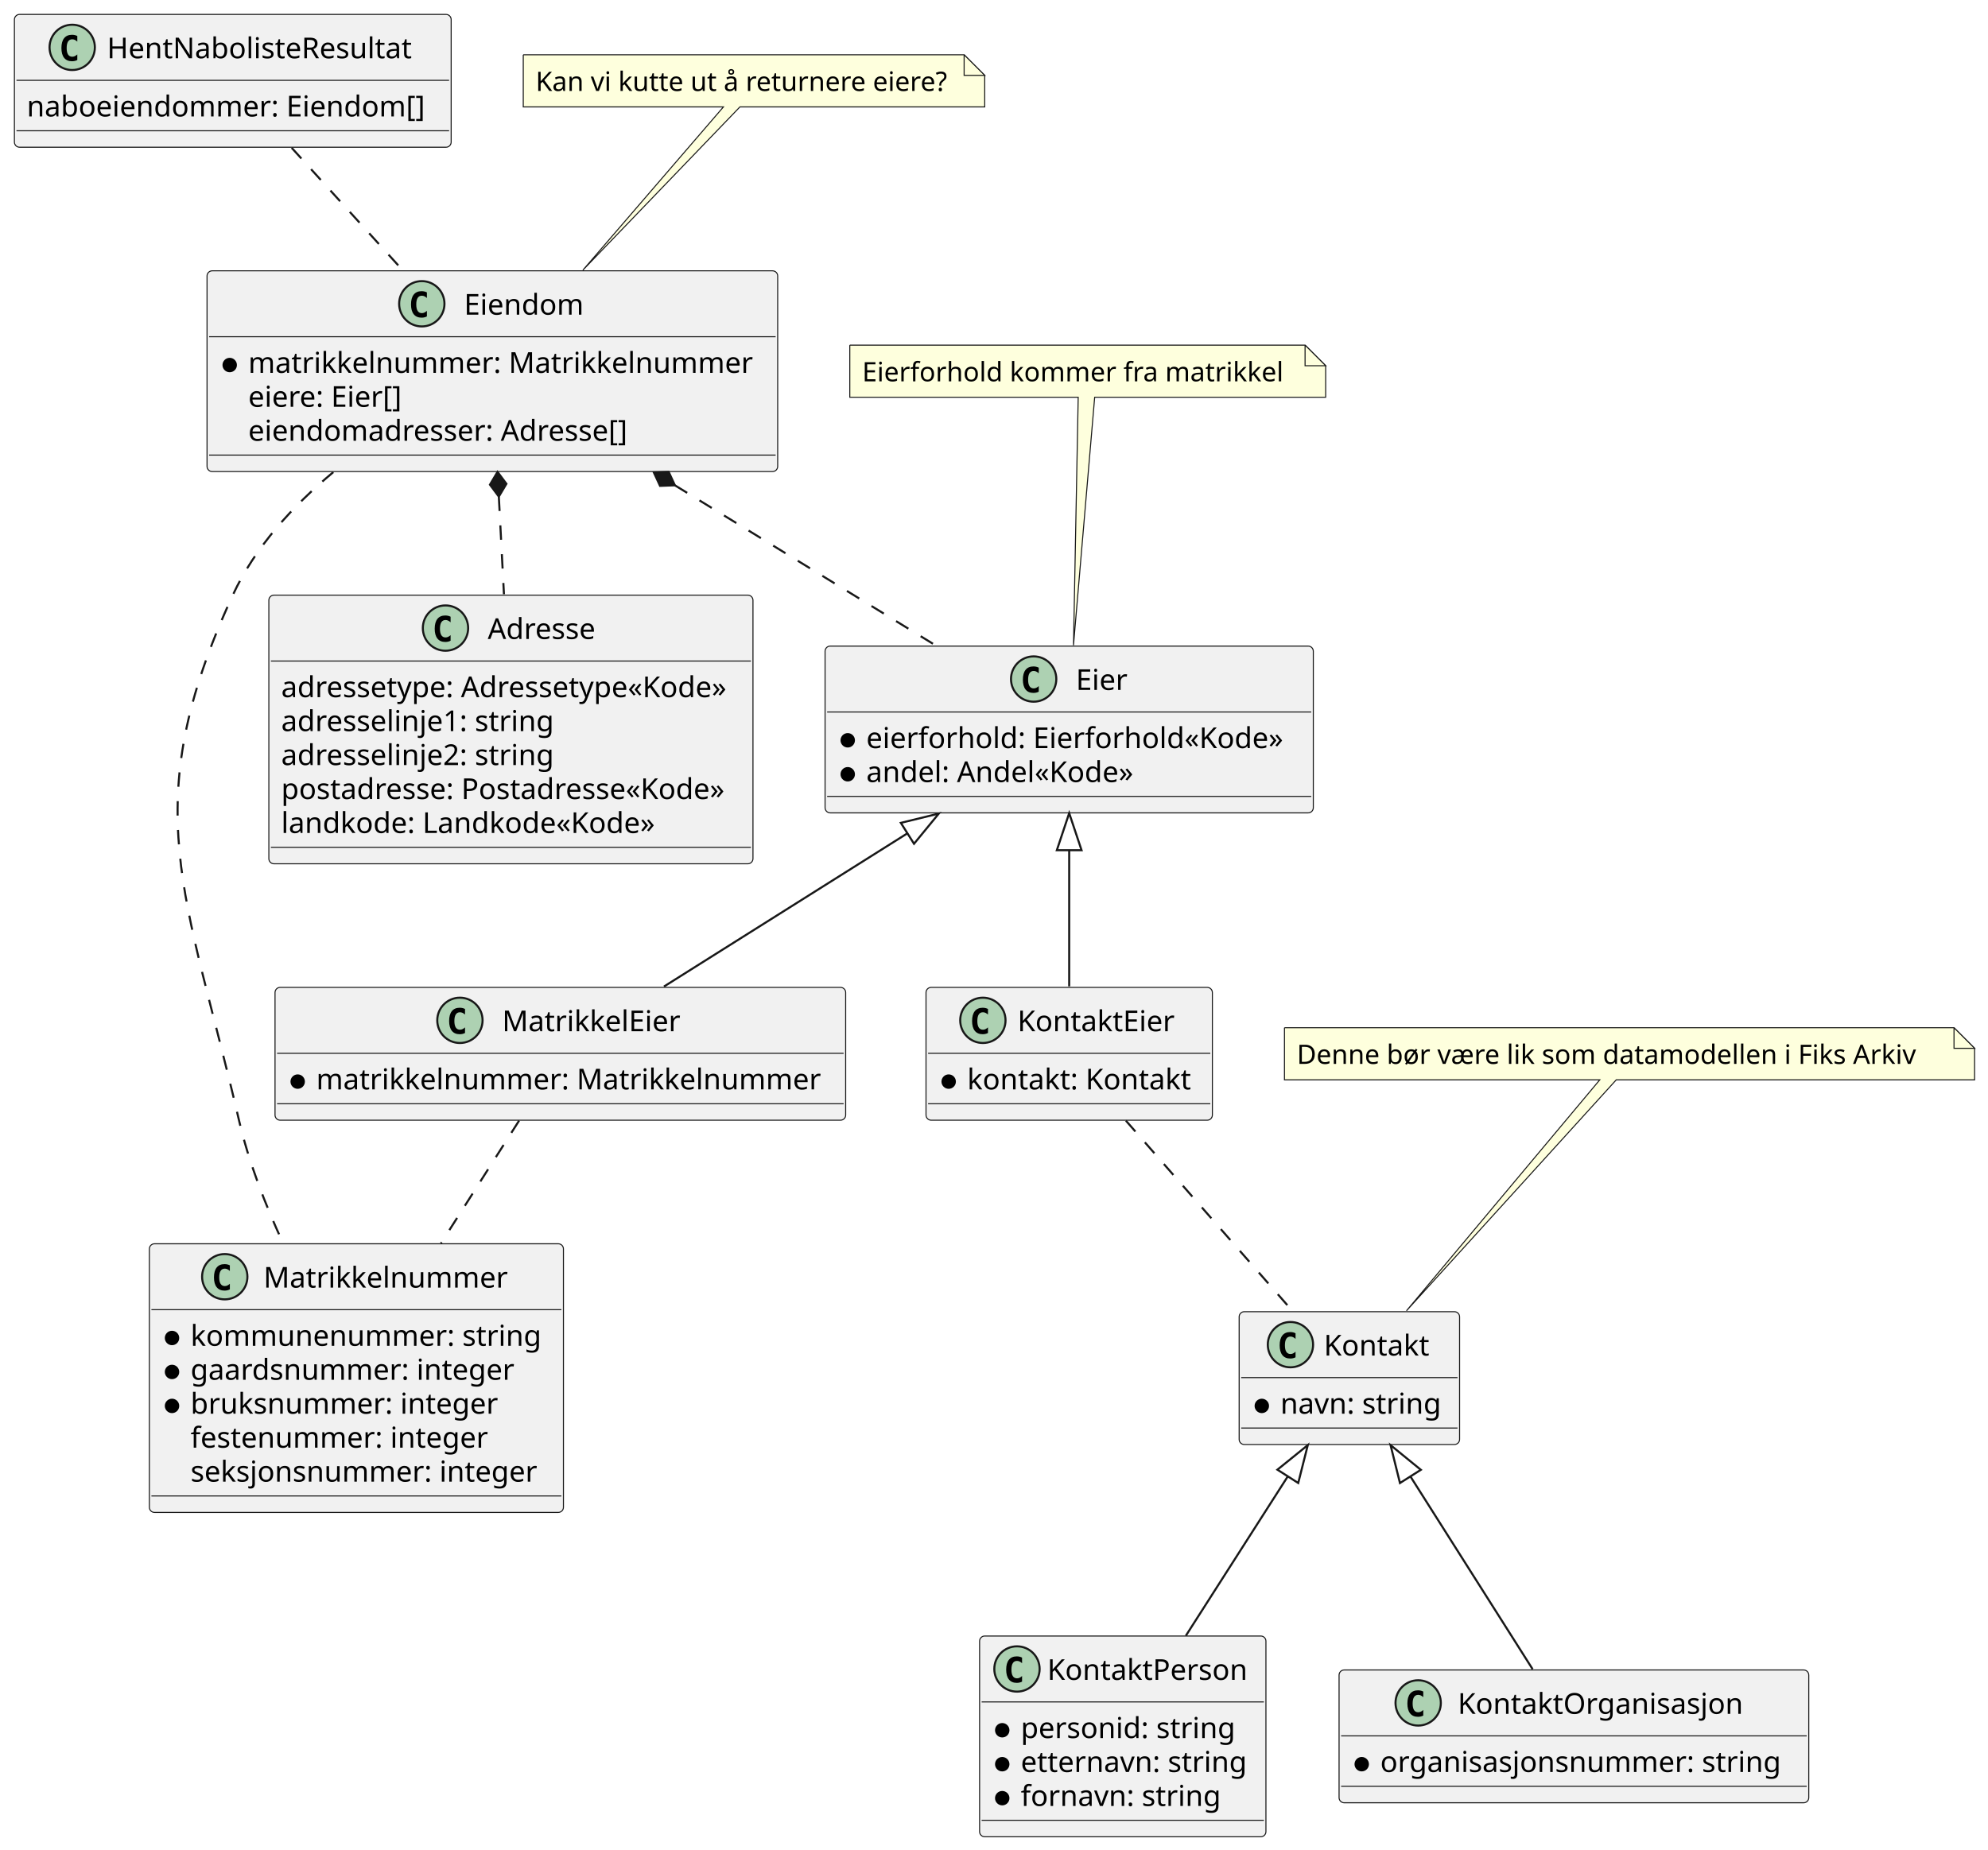
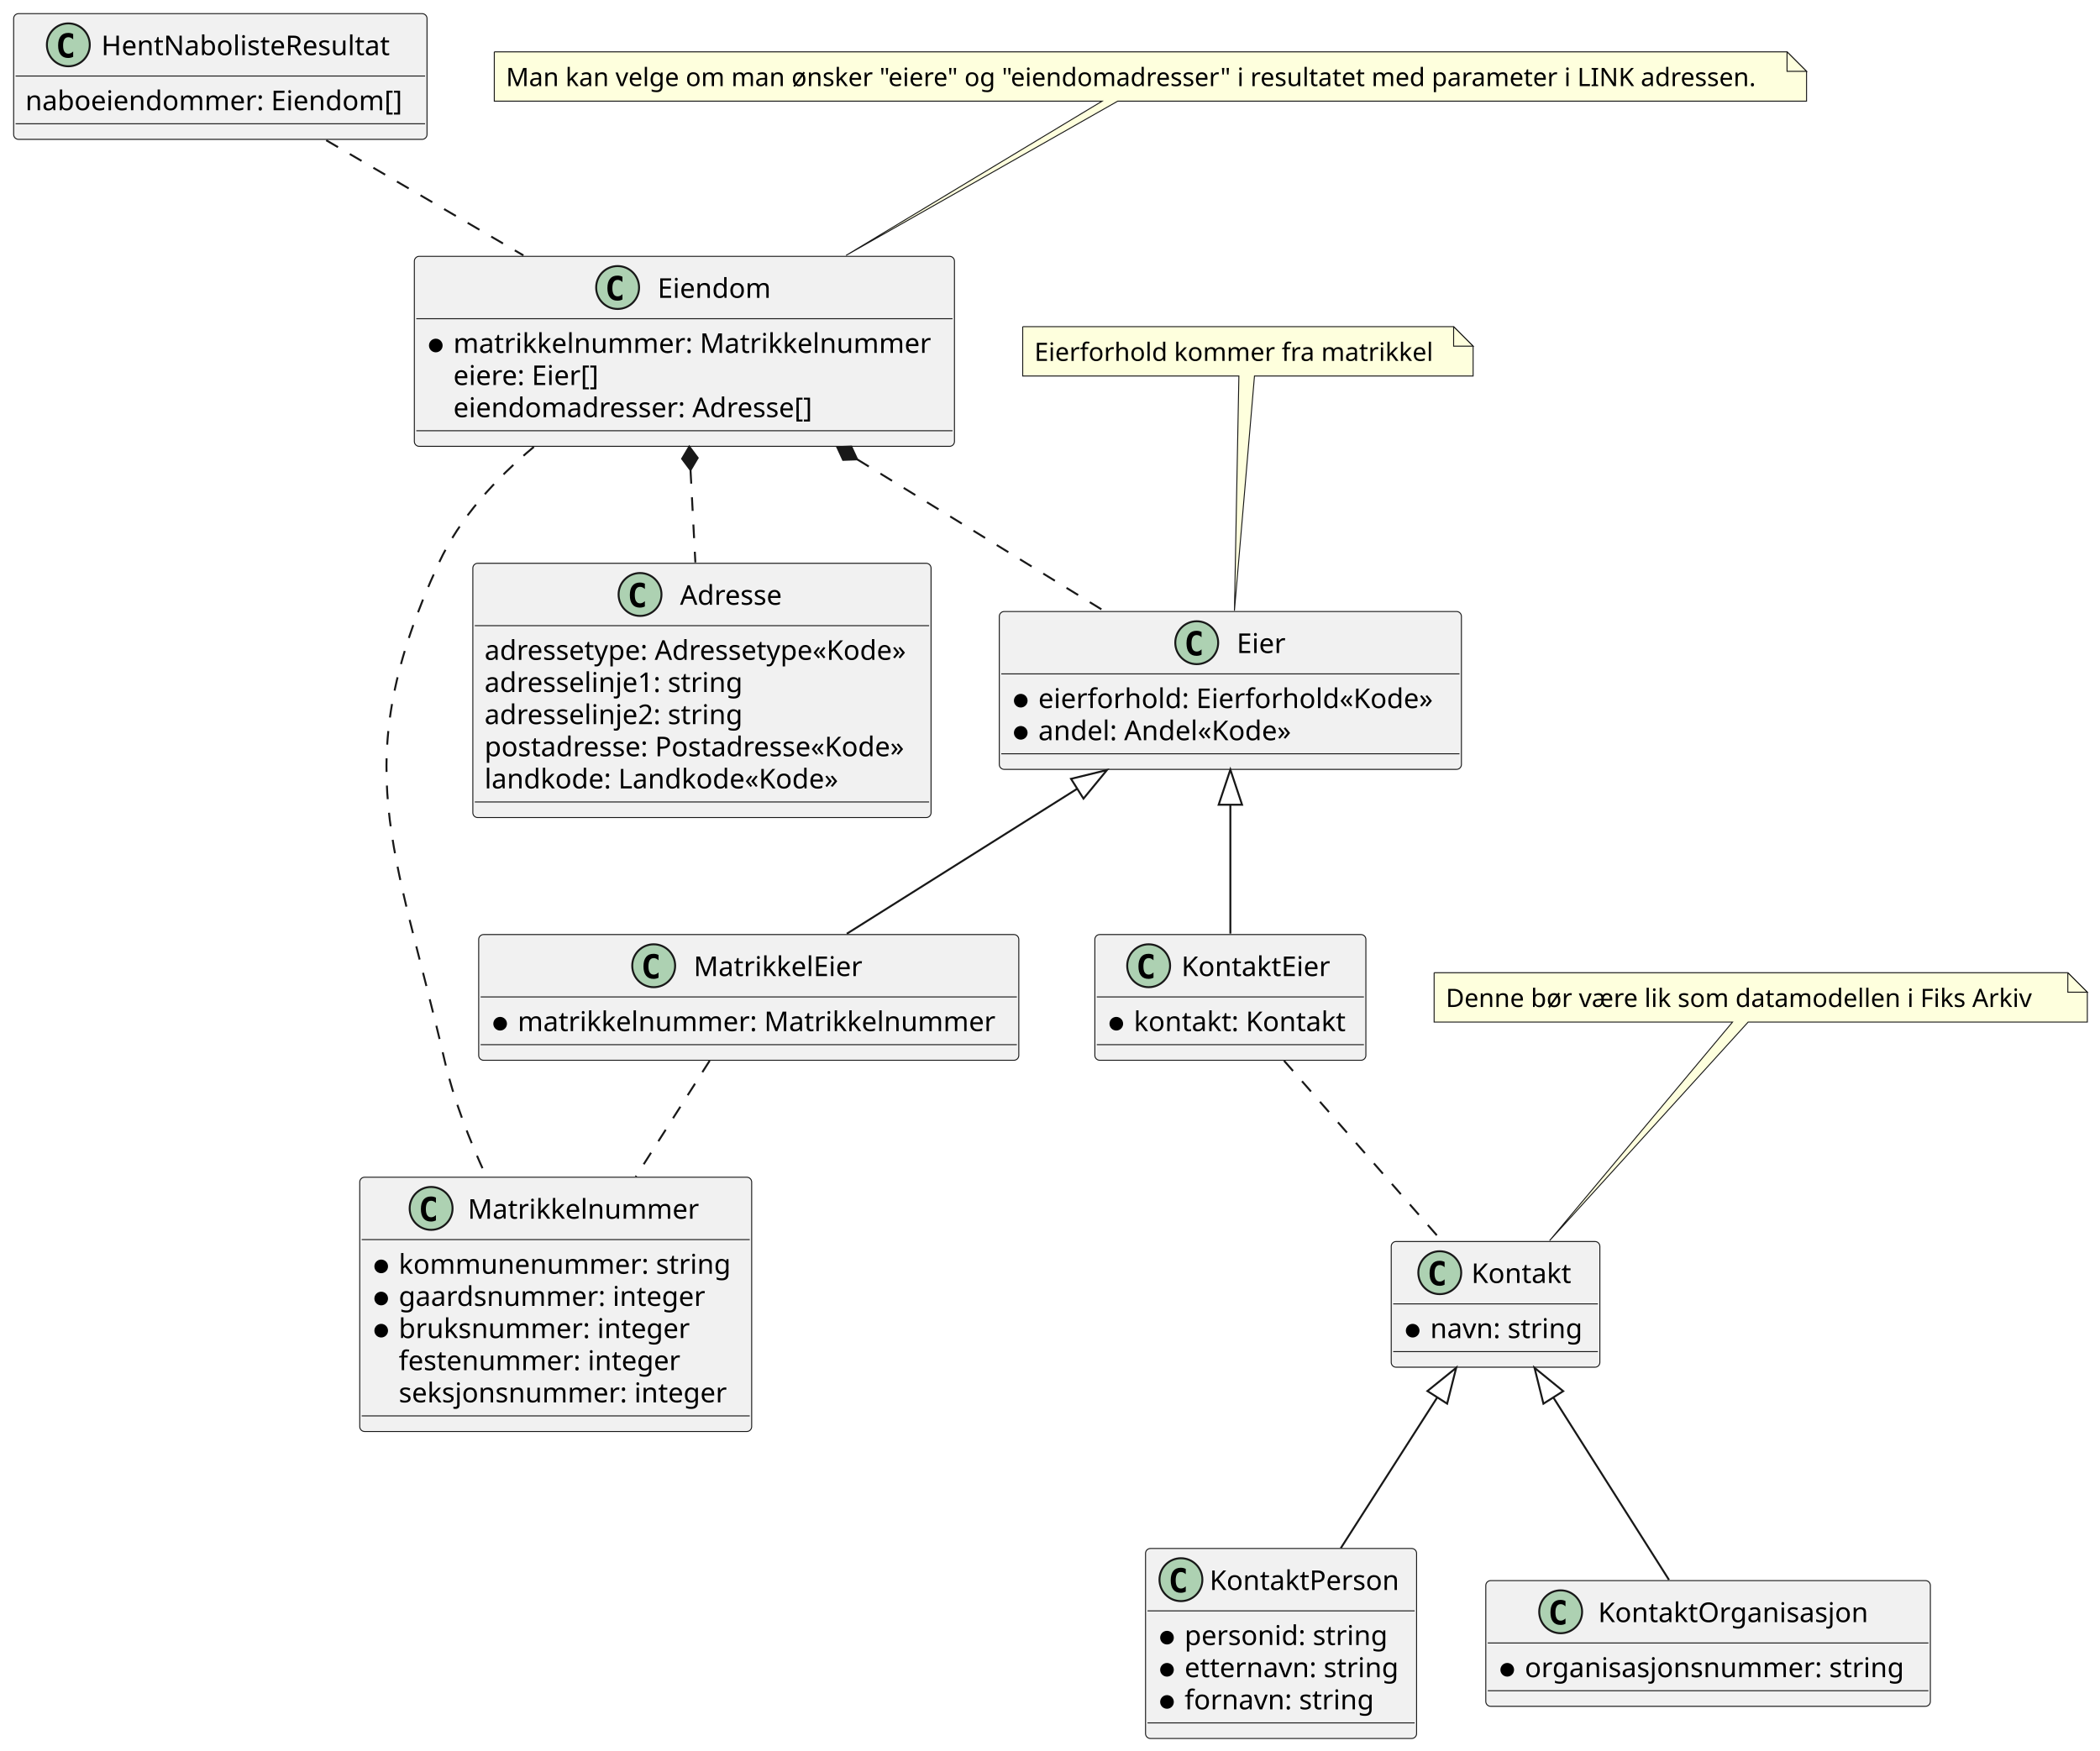
- <svg xmlns="http://www.w3.org/2000/svg" contentStyleType="text/css" height="898px" preserveAspectRatio="none" style="width:965px;height:898px;background:#FFFFFF;" version="1.1" viewBox="0 0 965 898" width="965px" zoomAndPan="magnify">
+ <svg xmlns="http://www.w3.org/2000/svg" contentStyleType="text/css" height="898px" preserveAspectRatio="none" style="width:1077px;height:898px;background:#FFFFFF;" version="1.1" viewBox="0 0 1077 898" width="1077px" zoomAndPan="magnify">
  <defs />
  <g>
    <g id="elem_HentNabolisteResultat">
      <rect codeLine="1" fill="#F1F1F1" height="64.488" id="HentNabolisteResultat" rx="2.5" ry="2.5" style="stroke:#181818;stroke-width:0.5;" width="212" x="7" y="7" />
      <ellipse cx="35.05" cy="23" fill="#ADD1B2" rx="11" ry="11" style="stroke:#181818;stroke-width:1.0;" />
      <path d="M37.523,29.143 Q36.942,29.442 36.303,29.591 Q35.664,29.741 34.958,29.741 Q32.451,29.741 31.131,28.089 Q29.812,26.437 29.812,23.316 Q29.812,20.186 31.131,18.535 Q32.451,16.883 34.958,16.883 Q35.664,16.883 36.311,17.032 Q36.959,17.182 37.523,17.48 L37.523,20.203 Q36.892,19.622 36.299,19.352 Q35.705,19.082 35.074,19.082 Q33.73,19.082 33.045,20.149 Q32.36,21.216 32.36,23.316 Q32.36,25.408 33.045,26.474 Q33.73,27.541 35.074,27.541 Q35.705,27.541 36.299,27.271 Q36.892,27.002 37.523,26.42 Z " fill="#000000" />
      <text fill="#000000" font-family="sans-serif" font-size="14" lengthAdjust="spacing" textLength="151" x="51.95" y="28.291">HentNabolisteResultat</text>
      <line style="stroke:#181818;stroke-width:0.5;" x1="8" x2="218" y1="39" y2="39" />
      <text fill="#000000" font-family="sans-serif" font-size="14" lengthAdjust="spacing" textLength="200" x="13" y="56.535">naboeiendommer: Eiendom[]</text>
      <line style="stroke:#181818;stroke-width:0.5;" x1="8" x2="218" y1="63.488" y2="63.488" />
    </g>
    <g id="elem_Eiendom">
-       <rect codeLine="7" fill="#F1F1F1" height="97.465" id="Eiendom" rx="2.5" ry="2.5" style="stroke:#181818;stroke-width:0.5;" width="277" x="100.5" y="131.49" />
-       <ellipse cx="204.75" cy="147.49" fill="#ADD1B2" rx="11" ry="11" style="stroke:#181818;stroke-width:1.0;" />
-       <path d="M207.223,153.633 Q206.642,153.932 206.003,154.081 Q205.364,154.231 204.658,154.231 Q202.151,154.231 200.832,152.579 Q199.512,150.927 199.512,147.806 Q199.512,144.677 200.832,143.025 Q202.151,141.373 204.658,141.373 Q205.364,141.373 206.011,141.522 Q206.659,141.672 207.223,141.97 L207.223,144.693 Q206.592,144.112 205.999,143.842 Q205.405,143.572 204.774,143.572 Q203.43,143.572 202.745,144.639 Q202.06,145.706 202.06,147.806 Q202.06,149.898 202.745,150.964 Q203.43,152.031 204.774,152.031 Q205.405,152.031 205.999,151.761 Q206.592,151.492 207.223,150.91 Z " fill="#000000" />
-       <text fill="#000000" font-family="sans-serif" font-size="14" lengthAdjust="spacing" textLength="60" x="225.25" y="152.781">Eiendom</text>
-       <line style="stroke:#181818;stroke-width:0.5;" x1="101.5" x2="376.5" y1="163.49" y2="163.49" />
-       <ellipse cx="111.5" cy="177.234" fill="#000000" rx="3" ry="3" style="stroke:#000000;stroke-width:1.0;" />
-       <text fill="#000000" font-family="sans-serif" font-size="14" lengthAdjust="spacing" textLength="251" x="120.5" y="181.025">matrikkelnummer: Matrikkelnummer</text>
-       <text fill="#000000" font-family="sans-serif" font-size="14" lengthAdjust="spacing" textLength="78" x="120.5" y="197.513">eiere: Eier[]</text>
-       <text fill="#000000" font-family="sans-serif" font-size="14" lengthAdjust="spacing" textLength="192" x="120.5" y="214.002">eiendomadresser: Adresse[]</text>
-       <line style="stroke:#181818;stroke-width:0.5;" x1="101.5" x2="376.5" y1="220.955" y2="220.955" />
+       <rect codeLine="7" fill="#F1F1F1" height="97.465" id="Eiendom" rx="2.5" ry="2.5" style="stroke:#181818;stroke-width:0.5;" width="277" x="212.5" y="131.49" />
+       <ellipse cx="316.75" cy="147.49" fill="#ADD1B2" rx="11" ry="11" style="stroke:#181818;stroke-width:1.0;" />
+       <path d="M319.223,153.633 Q318.642,153.932 318.003,154.081 Q317.364,154.231 316.658,154.231 Q314.151,154.231 312.832,152.579 Q311.512,150.927 311.512,147.806 Q311.512,144.677 312.832,143.025 Q314.151,141.373 316.658,141.373 Q317.364,141.373 318.011,141.522 Q318.659,141.672 319.223,141.97 L319.223,144.693 Q318.592,144.112 317.999,143.842 Q317.405,143.572 316.774,143.572 Q315.43,143.572 314.745,144.639 Q314.06,145.706 314.06,147.806 Q314.06,149.898 314.745,150.964 Q315.43,152.031 316.774,152.031 Q317.405,152.031 317.999,151.761 Q318.592,151.492 319.223,150.91 Z " fill="#000000" />
+       <text fill="#000000" font-family="sans-serif" font-size="14" lengthAdjust="spacing" textLength="60" x="337.25" y="152.781">Eiendom</text>
+       <line style="stroke:#181818;stroke-width:0.5;" x1="213.5" x2="488.5" y1="163.49" y2="163.49" />
+       <ellipse cx="223.5" cy="177.234" fill="#000000" rx="3" ry="3" style="stroke:#000000;stroke-width:1.0;" />
+       <text fill="#000000" font-family="sans-serif" font-size="14" lengthAdjust="spacing" textLength="251" x="232.5" y="181.025">matrikkelnummer: Matrikkelnummer</text>
+       <text fill="#000000" font-family="sans-serif" font-size="14" lengthAdjust="spacing" textLength="78" x="232.5" y="197.513">eiere: Eier[]</text>
+       <text fill="#000000" font-family="sans-serif" font-size="14" lengthAdjust="spacing" textLength="192" x="232.5" y="214.002">eiendomadresser: Adresse[]</text>
+       <line style="stroke:#181818;stroke-width:0.5;" x1="213.5" x2="488.5" y1="220.955" y2="220.955" />
    </g>
    <g id="elem_GMN5">
-       <path d="M254,26.59 L254,51.901 A0,0 0 0 0 254,51.901 L351.17,51.901 L282.93,131.15 L359.17,51.901 L478,51.901 A0,0 0 0 0 478,51.901 L478,36.59 L468,26.59 L254,26.59 A0,0 0 0 0 254,26.59 " fill="#FEFFDD" style="stroke:#181818;stroke-width:0.5;" />
-       <path d="M468,26.59 L468,36.59 L478,36.59 L468,26.59 " fill="#FEFFDD" style="stroke:#181818;stroke-width:0.5;" />
-       <text fill="#000000" font-family="sans-serif" font-size="13" lengthAdjust="spacing" textLength="203" x="260" y="44.158">Kan vi kutte ut å returnere eiere?</text>
+       <path d="M253.5,26.59 L253.5,51.901 A0,0 0 0 0 253.5,51.901 L565.21,51.901 L433.89,131.02 L573.21,51.901 L926.5,51.901 A0,0 0 0 0 926.5,51.901 L926.5,36.59 L916.5,26.59 L253.5,26.59 A0,0 0 0 0 253.5,26.59 " fill="#FEFFDD" style="stroke:#181818;stroke-width:0.5;" />
+       <path d="M916.5,26.59 L916.5,36.59 L926.5,36.59 L916.5,26.59 " fill="#FEFFDD" style="stroke:#181818;stroke-width:0.5;" />
+       <text fill="#000000" font-family="sans-serif" font-size="13" lengthAdjust="spacing" textLength="652" x="259.5" y="44.158">Man kan velge om man ønsker "eiere" og "eiendomadresser" i resultatet med parameter i LINK adressen.</text>
    </g>
    <g id="elem_Matrikkelnummer">
-       <rect codeLine="17" fill="#F1F1F1" height="130.441" id="Matrikkelnummer" rx="2.5" ry="2.5" style="stroke:#181818;stroke-width:0.5;" width="201" x="72.5" y="603.88" />
-       <ellipse cx="109.1" cy="619.88" fill="#ADD1B2" rx="11" ry="11" style="stroke:#181818;stroke-width:1.0;" />
-       <path d="M111.573,626.023 Q110.992,626.322 110.353,626.471 Q109.714,626.621 109.008,626.621 Q106.501,626.621 105.181,624.969 Q103.862,623.317 103.862,620.196 Q103.862,617.067 105.181,615.415 Q106.501,613.763 109.008,613.763 Q109.714,613.763 110.361,613.912 Q111.009,614.062 111.573,614.361 L111.573,617.083 Q110.942,616.502 110.349,616.232 Q109.755,615.962 109.124,615.962 Q107.78,615.962 107.095,617.029 Q106.41,618.096 106.41,620.196 Q106.41,622.288 107.095,623.354 Q107.78,624.421 109.124,624.421 Q109.755,624.421 110.349,624.151 Q110.942,623.881 111.573,623.3 Z " fill="#000000" />
-       <text fill="#000000" font-family="sans-serif" font-size="14" lengthAdjust="spacing" textLength="121" x="127.9" y="625.171">Matrikkelnummer</text>
-       <line style="stroke:#181818;stroke-width:0.5;" x1="73.5" x2="272.5" y1="635.88" y2="635.88" />
-       <ellipse cx="83.5" cy="649.624" fill="#000000" rx="3" ry="3" style="stroke:#000000;stroke-width:1.0;" />
-       <text fill="#000000" font-family="sans-serif" font-size="14" lengthAdjust="spacing" textLength="175" x="92.5" y="653.415">kommunenummer: string</text>
-       <ellipse cx="83.5" cy="666.112" fill="#000000" rx="3" ry="3" style="stroke:#000000;stroke-width:1.0;" />
-       <text fill="#000000" font-family="sans-serif" font-size="14" lengthAdjust="spacing" textLength="162" x="92.5" y="669.903">gaardsnummer: integer</text>
-       <ellipse cx="83.5" cy="682.601" fill="#000000" rx="3" ry="3" style="stroke:#000000;stroke-width:1.0;" />
-       <text fill="#000000" font-family="sans-serif" font-size="14" lengthAdjust="spacing" textLength="154" x="92.5" y="686.392">bruksnummer: integer</text>
-       <text fill="#000000" font-family="sans-serif" font-size="14" lengthAdjust="spacing" textLength="148" x="92.5" y="702.88">festenummer: integer</text>
-       <text fill="#000000" font-family="sans-serif" font-size="14" lengthAdjust="spacing" textLength="174" x="92.5" y="719.368">seksjonsnummer: integer</text>
-       <line style="stroke:#181818;stroke-width:0.5;" x1="73.5" x2="272.5" y1="726.321" y2="726.321" />
+       <rect codeLine="18" fill="#F1F1F1" height="130.441" id="Matrikkelnummer" rx="2.5" ry="2.5" style="stroke:#181818;stroke-width:0.5;" width="201" x="184.5" y="603.88" />
+       <ellipse cx="221.1" cy="619.88" fill="#ADD1B2" rx="11" ry="11" style="stroke:#181818;stroke-width:1.0;" />
+       <path d="M223.573,626.023 Q222.992,626.322 222.353,626.471 Q221.714,626.621 221.008,626.621 Q218.501,626.621 217.181,624.969 Q215.862,623.317 215.862,620.196 Q215.862,617.067 217.181,615.415 Q218.501,613.763 221.008,613.763 Q221.714,613.763 222.361,613.912 Q223.009,614.062 223.573,614.361 L223.573,617.083 Q222.942,616.502 222.349,616.232 Q221.755,615.962 221.124,615.962 Q219.78,615.962 219.095,617.029 Q218.41,618.096 218.41,620.196 Q218.41,622.288 219.095,623.354 Q219.78,624.421 221.124,624.421 Q221.755,624.421 222.349,624.151 Q222.942,623.881 223.573,623.3 Z " fill="#000000" />
+       <text fill="#000000" font-family="sans-serif" font-size="14" lengthAdjust="spacing" textLength="121" x="239.9" y="625.171">Matrikkelnummer</text>
+       <line style="stroke:#181818;stroke-width:0.5;" x1="185.5" x2="384.5" y1="635.88" y2="635.88" />
+       <ellipse cx="195.5" cy="649.624" fill="#000000" rx="3" ry="3" style="stroke:#000000;stroke-width:1.0;" />
+       <text fill="#000000" font-family="sans-serif" font-size="14" lengthAdjust="spacing" textLength="175" x="204.5" y="653.415">kommunenummer: string</text>
+       <ellipse cx="195.5" cy="666.112" fill="#000000" rx="3" ry="3" style="stroke:#000000;stroke-width:1.0;" />
+       <text fill="#000000" font-family="sans-serif" font-size="14" lengthAdjust="spacing" textLength="162" x="204.5" y="669.903">gaardsnummer: integer</text>
+       <ellipse cx="195.5" cy="682.601" fill="#000000" rx="3" ry="3" style="stroke:#000000;stroke-width:1.0;" />
+       <text fill="#000000" font-family="sans-serif" font-size="14" lengthAdjust="spacing" textLength="154" x="204.5" y="686.392">bruksnummer: integer</text>
+       <text fill="#000000" font-family="sans-serif" font-size="14" lengthAdjust="spacing" textLength="148" x="204.5" y="702.88">festenummer: integer</text>
+       <text fill="#000000" font-family="sans-serif" font-size="14" lengthAdjust="spacing" textLength="174" x="204.5" y="719.368">seksjonsnummer: integer</text>
+       <line style="stroke:#181818;stroke-width:0.5;" x1="185.5" x2="384.5" y1="726.321" y2="726.321" />
    </g>
    <g id="elem_Adresse">
-       <rect codeLine="29" fill="#F1F1F1" height="130.441" id="Adresse" rx="2.5" ry="2.5" style="stroke:#181818;stroke-width:0.5;" width="235" x="130.5" y="288.95" />
-       <ellipse cx="216.25" cy="304.95" fill="#ADD1B2" rx="11" ry="11" style="stroke:#181818;stroke-width:1.0;" />
-       <path d="M218.723,311.093 Q218.142,311.392 217.503,311.541 Q216.864,311.691 216.158,311.691 Q213.651,311.691 212.332,310.039 Q211.012,308.387 211.012,305.266 Q211.012,302.137 212.332,300.485 Q213.651,298.833 216.158,298.833 Q216.864,298.833 217.511,298.982 Q218.159,299.132 218.723,299.43 L218.723,302.153 Q218.092,301.572 217.499,301.302 Q216.905,301.033 216.274,301.033 Q214.93,301.033 214.245,302.099 Q213.56,303.166 213.56,305.266 Q213.56,307.358 214.245,308.424 Q214.93,309.491 216.274,309.491 Q216.905,309.491 217.499,309.221 Q218.092,308.952 218.723,308.37 Z " fill="#000000" />
-       <text fill="#000000" font-family="sans-serif" font-size="14" lengthAdjust="spacing" textLength="55" x="236.75" y="310.241">Adresse</text>
-       <line style="stroke:#181818;stroke-width:0.5;" x1="131.5" x2="364.5" y1="320.95" y2="320.95" />
-       <text fill="#000000" font-family="sans-serif" font-size="14" lengthAdjust="spacing" textLength="223" x="136.5" y="338.485">adressetype: Adressetype«Kode»</text>
-       <text fill="#000000" font-family="sans-serif" font-size="14" lengthAdjust="spacing" textLength="139" x="136.5" y="354.973">adresselinje1: string</text>
-       <text fill="#000000" font-family="sans-serif" font-size="14" lengthAdjust="spacing" textLength="139" x="136.5" y="371.462">adresselinje2: string</text>
-       <text fill="#000000" font-family="sans-serif" font-size="14" lengthAdjust="spacing" textLength="222" x="136.5" y="387.95">postadresse: Postadresse«Kode»</text>
-       <text fill="#000000" font-family="sans-serif" font-size="14" lengthAdjust="spacing" textLength="188" x="136.5" y="404.438">landkode: Landkode«Kode»</text>
-       <line style="stroke:#181818;stroke-width:0.5;" x1="131.5" x2="364.5" y1="411.391" y2="411.391" />
+       <rect codeLine="30" fill="#F1F1F1" height="130.441" id="Adresse" rx="2.5" ry="2.5" style="stroke:#181818;stroke-width:0.5;" width="235" x="242.5" y="288.95" />
+       <ellipse cx="328.25" cy="304.95" fill="#ADD1B2" rx="11" ry="11" style="stroke:#181818;stroke-width:1.0;" />
+       <path d="M330.723,311.093 Q330.142,311.392 329.503,311.541 Q328.864,311.691 328.158,311.691 Q325.651,311.691 324.332,310.039 Q323.012,308.387 323.012,305.266 Q323.012,302.137 324.332,300.485 Q325.651,298.833 328.158,298.833 Q328.864,298.833 329.511,298.982 Q330.159,299.132 330.723,299.43 L330.723,302.153 Q330.092,301.572 329.499,301.302 Q328.905,301.033 328.274,301.033 Q326.93,301.033 326.245,302.099 Q325.56,303.166 325.56,305.266 Q325.56,307.358 326.245,308.424 Q326.93,309.491 328.274,309.491 Q328.905,309.491 329.499,309.221 Q330.092,308.952 330.723,308.37 Z " fill="#000000" />
+       <text fill="#000000" font-family="sans-serif" font-size="14" lengthAdjust="spacing" textLength="55" x="348.75" y="310.241">Adresse</text>
+       <line style="stroke:#181818;stroke-width:0.5;" x1="243.5" x2="476.5" y1="320.95" y2="320.95" />
+       <text fill="#000000" font-family="sans-serif" font-size="14" lengthAdjust="spacing" textLength="223" x="248.5" y="338.485">adressetype: Adressetype«Kode»</text>
+       <text fill="#000000" font-family="sans-serif" font-size="14" lengthAdjust="spacing" textLength="139" x="248.5" y="354.973">adresselinje1: string</text>
+       <text fill="#000000" font-family="sans-serif" font-size="14" lengthAdjust="spacing" textLength="139" x="248.5" y="371.462">adresselinje2: string</text>
+       <text fill="#000000" font-family="sans-serif" font-size="14" lengthAdjust="spacing" textLength="222" x="248.5" y="387.95">postadresse: Postadresse«Kode»</text>
+       <text fill="#000000" font-family="sans-serif" font-size="14" lengthAdjust="spacing" textLength="188" x="248.5" y="404.438">landkode: Landkode«Kode»</text>
+       <line style="stroke:#181818;stroke-width:0.5;" x1="243.5" x2="476.5" y1="411.391" y2="411.391" />
    </g>
    <g id="elem_Eier">
-       <rect codeLine="37" fill="#F1F1F1" height="80.977" id="Eier" rx="2.5" ry="2.5" style="stroke:#181818;stroke-width:0.5;" width="237" x="400.5" y="313.69" />
-       <ellipse cx="501.75" cy="329.69" fill="#ADD1B2" rx="11" ry="11" style="stroke:#181818;stroke-width:1.0;" />
-       <path d="M504.223,335.833 Q503.642,336.132 503.003,336.281 Q502.364,336.431 501.658,336.431 Q499.151,336.431 497.832,334.779 Q496.512,333.127 496.512,330.006 Q496.512,326.877 497.832,325.225 Q499.151,323.573 501.658,323.573 Q502.364,323.573 503.011,323.722 Q503.659,323.872 504.223,324.171 L504.223,326.893 Q503.592,326.312 502.999,326.042 Q502.405,325.772 501.774,325.772 Q500.43,325.772 499.745,326.839 Q499.06,327.906 499.06,330.006 Q499.06,332.098 499.745,333.164 Q500.43,334.231 501.774,334.231 Q502.405,334.231 502.999,333.961 Q503.592,333.692 504.223,333.11 Z " fill="#000000" />
-       <text fill="#000000" font-family="sans-serif" font-size="14" lengthAdjust="spacing" textLength="26" x="522.25" y="334.981">Eier</text>
-       <line style="stroke:#181818;stroke-width:0.5;" x1="401.5" x2="636.5" y1="345.69" y2="345.69" />
-       <ellipse cx="411.5" cy="359.434" fill="#000000" rx="3" ry="3" style="stroke:#000000;stroke-width:1.0;" />
-       <text fill="#000000" font-family="sans-serif" font-size="14" lengthAdjust="spacing" textLength="211" x="420.5" y="363.225">eierforhold: Eierforhold«Kode»</text>
-       <ellipse cx="411.5" cy="375.922" fill="#000000" rx="3" ry="3" style="stroke:#000000;stroke-width:1.0;" />
-       <text fill="#000000" font-family="sans-serif" font-size="14" lengthAdjust="spacing" textLength="135" x="420.5" y="379.713">andel: Andel«Kode»</text>
-       <line style="stroke:#181818;stroke-width:0.5;" x1="401.5" x2="636.5" y1="386.667" y2="386.667" />
+       <rect codeLine="38" fill="#F1F1F1" height="80.977" id="Eier" rx="2.5" ry="2.5" style="stroke:#181818;stroke-width:0.5;" width="237" x="512.5" y="313.69" />
+       <ellipse cx="613.75" cy="329.69" fill="#ADD1B2" rx="11" ry="11" style="stroke:#181818;stroke-width:1.0;" />
+       <path d="M616.223,335.833 Q615.642,336.132 615.003,336.281 Q614.364,336.431 613.658,336.431 Q611.151,336.431 609.832,334.779 Q608.512,333.127 608.512,330.006 Q608.512,326.877 609.832,325.225 Q611.151,323.573 613.658,323.573 Q614.364,323.573 615.011,323.722 Q615.659,323.872 616.223,324.171 L616.223,326.893 Q615.592,326.312 614.999,326.042 Q614.405,325.772 613.774,325.772 Q612.43,325.772 611.745,326.839 Q611.06,327.906 611.06,330.006 Q611.06,332.098 611.745,333.164 Q612.43,334.231 613.774,334.231 Q614.405,334.231 614.999,333.961 Q615.592,333.692 616.223,333.11 Z " fill="#000000" />
+       <text fill="#000000" font-family="sans-serif" font-size="14" lengthAdjust="spacing" textLength="26" x="634.25" y="334.981">Eier</text>
+       <line style="stroke:#181818;stroke-width:0.5;" x1="513.5" x2="748.5" y1="345.69" y2="345.69" />
+       <ellipse cx="523.5" cy="359.434" fill="#000000" rx="3" ry="3" style="stroke:#000000;stroke-width:1.0;" />
+       <text fill="#000000" font-family="sans-serif" font-size="14" lengthAdjust="spacing" textLength="211" x="532.5" y="363.225">eierforhold: Eierforhold«Kode»</text>
+       <ellipse cx="523.5" cy="375.922" fill="#000000" rx="3" ry="3" style="stroke:#000000;stroke-width:1.0;" />
+       <text fill="#000000" font-family="sans-serif" font-size="14" lengthAdjust="spacing" textLength="135" x="532.5" y="379.713">andel: Andel«Kode»</text>
+       <line style="stroke:#181818;stroke-width:0.5;" x1="513.5" x2="748.5" y1="386.667" y2="386.667" />
    </g>
    <g id="elem_GMN14">
-       <path d="M412.5,167.57 L412.5,192.881 A0,0 0 0 0 412.5,192.881 L523.37,192.881 L521.09,313.28 L531.37,192.881 L643.5,192.881 A0,0 0 0 0 643.5,192.881 L643.5,177.57 L633.5,167.57 L412.5,167.57 A0,0 0 0 0 412.5,167.57 " fill="#FEFFDD" style="stroke:#181818;stroke-width:0.5;" />
-       <path d="M633.5,167.57 L633.5,177.57 L643.5,177.57 L633.5,167.57 " fill="#FEFFDD" style="stroke:#181818;stroke-width:0.5;" />
-       <text fill="#000000" font-family="sans-serif" font-size="13" lengthAdjust="spacing" textLength="210" x="418.5" y="185.138">Eierforhold kommer fra matrikkel</text>
+       <path d="M524.5,167.57 L524.5,192.881 A0,0 0 0 0 524.5,192.881 L635.37,192.881 L633.09,313.28 L643.37,192.881 L755.5,192.881 A0,0 0 0 0 755.5,192.881 L755.5,177.57 L745.5,167.57 L524.5,167.57 A0,0 0 0 0 524.5,167.57 " fill="#FEFFDD" style="stroke:#181818;stroke-width:0.5;" />
+       <path d="M745.5,167.57 L745.5,177.57 L755.5,177.57 L745.5,167.57 " fill="#FEFFDD" style="stroke:#181818;stroke-width:0.5;" />
+       <text fill="#000000" font-family="sans-serif" font-size="13" lengthAdjust="spacing" textLength="210" x="530.5" y="185.138">Eierforhold kommer fra matrikkel</text>
    </g>
    <g id="elem_KontaktEier">
-       <rect codeLine="47" fill="#F1F1F1" height="64.488" id="KontaktEier" rx="2.5" ry="2.5" style="stroke:#181818;stroke-width:0.5;" width="139" x="449.5" y="479.4" />
-       <ellipse cx="477.1" cy="495.4" fill="#ADD1B2" rx="11" ry="11" style="stroke:#181818;stroke-width:1.0;" />
-       <path d="M479.573,501.543 Q478.992,501.842 478.353,501.991 Q477.714,502.141 477.008,502.141 Q474.501,502.141 473.182,500.489 Q471.862,498.837 471.862,495.716 Q471.862,492.587 473.182,490.935 Q474.501,489.283 477.008,489.283 Q477.714,489.283 478.361,489.432 Q479.009,489.582 479.573,489.88 L479.573,492.603 Q478.942,492.022 478.349,491.752 Q477.755,491.483 477.124,491.483 Q475.78,491.483 475.095,492.549 Q474.41,493.616 474.41,495.716 Q474.41,497.808 475.095,498.874 Q475.78,499.941 477.124,499.941 Q477.755,499.941 478.349,499.671 Q478.942,499.401 479.573,498.82 Z " fill="#000000" />
-       <text fill="#000000" font-family="sans-serif" font-size="14" lengthAdjust="spacing" textLength="79" x="493.9" y="500.691">KontaktEier</text>
-       <line style="stroke:#181818;stroke-width:0.5;" x1="450.5" x2="587.5" y1="511.4" y2="511.4" />
-       <ellipse cx="460.5" cy="525.144" fill="#000000" rx="3" ry="3" style="stroke:#000000;stroke-width:1.0;" />
-       <text fill="#000000" font-family="sans-serif" font-size="14" lengthAdjust="spacing" textLength="113" x="469.5" y="528.935">kontakt: Kontakt</text>
-       <line style="stroke:#181818;stroke-width:0.5;" x1="450.5" x2="587.5" y1="535.888" y2="535.888" />
+       <rect codeLine="48" fill="#F1F1F1" height="64.488" id="KontaktEier" rx="2.5" ry="2.5" style="stroke:#181818;stroke-width:0.5;" width="139" x="561.5" y="479.4" />
+       <ellipse cx="589.1" cy="495.4" fill="#ADD1B2" rx="11" ry="11" style="stroke:#181818;stroke-width:1.0;" />
+       <path d="M591.573,501.543 Q590.992,501.842 590.353,501.991 Q589.714,502.141 589.008,502.141 Q586.501,502.141 585.182,500.489 Q583.862,498.837 583.862,495.716 Q583.862,492.587 585.182,490.935 Q586.501,489.283 589.008,489.283 Q589.714,489.283 590.361,489.432 Q591.009,489.582 591.573,489.88 L591.573,492.603 Q590.942,492.022 590.349,491.752 Q589.755,491.483 589.124,491.483 Q587.78,491.483 587.095,492.549 Q586.41,493.616 586.41,495.716 Q586.41,497.808 587.095,498.874 Q587.78,499.941 589.124,499.941 Q589.755,499.941 590.349,499.671 Q590.942,499.401 591.573,498.82 Z " fill="#000000" />
+       <text fill="#000000" font-family="sans-serif" font-size="14" lengthAdjust="spacing" textLength="79" x="605.9" y="500.691">KontaktEier</text>
+       <line style="stroke:#181818;stroke-width:0.5;" x1="562.5" x2="699.5" y1="511.4" y2="511.4" />
+       <ellipse cx="572.5" cy="525.144" fill="#000000" rx="3" ry="3" style="stroke:#000000;stroke-width:1.0;" />
+       <text fill="#000000" font-family="sans-serif" font-size="14" lengthAdjust="spacing" textLength="113" x="581.5" y="528.935">kontakt: Kontakt</text>
+       <line style="stroke:#181818;stroke-width:0.5;" x1="562.5" x2="699.5" y1="535.888" y2="535.888" />
    </g>
    <g id="elem_MatrikkelEier">
-       <rect codeLine="53" fill="#F1F1F1" height="64.488" id="MatrikkelEier" rx="2.5" ry="2.5" style="stroke:#181818;stroke-width:0.5;" width="277" x="133.5" y="479.4" />
-       <ellipse cx="223.25" cy="495.4" fill="#ADD1B2" rx="11" ry="11" style="stroke:#181818;stroke-width:1.0;" />
-       <path d="M225.723,501.543 Q225.142,501.842 224.503,501.991 Q223.864,502.141 223.158,502.141 Q220.651,502.141 219.332,500.489 Q218.012,498.837 218.012,495.716 Q218.012,492.587 219.332,490.935 Q220.651,489.283 223.158,489.283 Q223.864,489.283 224.511,489.432 Q225.159,489.582 225.723,489.88 L225.723,492.603 Q225.092,492.022 224.499,491.752 Q223.905,491.483 223.274,491.483 Q221.93,491.483 221.245,492.549 Q220.56,493.616 220.56,495.716 Q220.56,497.808 221.245,498.874 Q221.93,499.941 223.274,499.941 Q223.905,499.941 224.499,499.671 Q225.092,499.401 225.723,498.82 Z " fill="#000000" />
-       <text fill="#000000" font-family="sans-serif" font-size="14" lengthAdjust="spacing" textLength="89" x="243.75" y="500.691">MatrikkelEier</text>
-       <line style="stroke:#181818;stroke-width:0.5;" x1="134.5" x2="409.5" y1="511.4" y2="511.4" />
-       <ellipse cx="144.5" cy="525.144" fill="#000000" rx="3" ry="3" style="stroke:#000000;stroke-width:1.0;" />
-       <text fill="#000000" font-family="sans-serif" font-size="14" lengthAdjust="spacing" textLength="251" x="153.5" y="528.935">matrikkelnummer: Matrikkelnummer</text>
-       <line style="stroke:#181818;stroke-width:0.5;" x1="134.5" x2="409.5" y1="535.888" y2="535.888" />
+       <rect codeLine="54" fill="#F1F1F1" height="64.488" id="MatrikkelEier" rx="2.5" ry="2.5" style="stroke:#181818;stroke-width:0.5;" width="277" x="245.5" y="479.4" />
+       <ellipse cx="335.25" cy="495.4" fill="#ADD1B2" rx="11" ry="11" style="stroke:#181818;stroke-width:1.0;" />
+       <path d="M337.723,501.543 Q337.142,501.842 336.503,501.991 Q335.864,502.141 335.158,502.141 Q332.651,502.141 331.332,500.489 Q330.012,498.837 330.012,495.716 Q330.012,492.587 331.332,490.935 Q332.651,489.283 335.158,489.283 Q335.864,489.283 336.511,489.432 Q337.159,489.582 337.723,489.88 L337.723,492.603 Q337.092,492.022 336.499,491.752 Q335.905,491.483 335.274,491.483 Q333.93,491.483 333.245,492.549 Q332.56,493.616 332.56,495.716 Q332.56,497.808 333.245,498.874 Q333.93,499.941 335.274,499.941 Q335.905,499.941 336.499,499.671 Q337.092,499.401 337.723,498.82 Z " fill="#000000" />
+       <text fill="#000000" font-family="sans-serif" font-size="14" lengthAdjust="spacing" textLength="89" x="355.75" y="500.691">MatrikkelEier</text>
+       <line style="stroke:#181818;stroke-width:0.5;" x1="246.5" x2="521.5" y1="511.4" y2="511.4" />
+       <ellipse cx="256.5" cy="525.144" fill="#000000" rx="3" ry="3" style="stroke:#000000;stroke-width:1.0;" />
+       <text fill="#000000" font-family="sans-serif" font-size="14" lengthAdjust="spacing" textLength="251" x="265.5" y="528.935">matrikkelnummer: Matrikkelnummer</text>
+       <line style="stroke:#181818;stroke-width:0.5;" x1="246.5" x2="521.5" y1="535.888" y2="535.888" />
    </g>
    <g id="elem_Kontakt">
-       <rect codeLine="59" fill="#F1F1F1" height="64.488" id="Kontakt" rx="2.5" ry="2.5" style="stroke:#181818;stroke-width:0.5;" width="107" x="601.5" y="636.86" />
-       <ellipse cx="626.4" cy="652.86" fill="#ADD1B2" rx="11" ry="11" style="stroke:#181818;stroke-width:1.0;" />
-       <path d="M628.873,659.003 Q628.292,659.302 627.653,659.451 Q627.014,659.601 626.308,659.601 Q623.801,659.601 622.481,657.949 Q621.162,656.297 621.162,653.176 Q621.162,650.047 622.481,648.395 Q623.801,646.743 626.308,646.743 Q627.014,646.743 627.661,646.892 Q628.309,647.042 628.873,647.341 L628.873,650.063 Q628.242,649.482 627.649,649.212 Q627.055,648.942 626.424,648.942 Q625.08,648.942 624.395,650.009 Q623.71,651.076 623.71,653.176 Q623.71,655.268 624.395,656.334 Q625.08,657.401 626.424,657.401 Q627.055,657.401 627.649,657.131 Q628.242,656.861 628.873,656.28 Z " fill="#000000" />
-       <text fill="#000000" font-family="sans-serif" font-size="14" lengthAdjust="spacing" textLength="53" x="642.6" y="658.151">Kontakt</text>
-       <line style="stroke:#181818;stroke-width:0.5;" x1="602.5" x2="707.5" y1="668.86" y2="668.86" />
-       <ellipse cx="612.5" cy="682.604" fill="#000000" rx="3" ry="3" style="stroke:#000000;stroke-width:1.0;" />
-       <text fill="#000000" font-family="sans-serif" font-size="14" lengthAdjust="spacing" textLength="81" x="621.5" y="686.395">navn: string</text>
-       <line style="stroke:#181818;stroke-width:0.5;" x1="602.5" x2="707.5" y1="693.348" y2="693.348" />
+       <rect codeLine="60" fill="#F1F1F1" height="64.488" id="Kontakt" rx="2.5" ry="2.5" style="stroke:#181818;stroke-width:0.5;" width="107" x="713.5" y="636.86" />
+       <ellipse cx="738.4" cy="652.86" fill="#ADD1B2" rx="11" ry="11" style="stroke:#181818;stroke-width:1.0;" />
+       <path d="M740.873,659.003 Q740.292,659.302 739.653,659.451 Q739.014,659.601 738.308,659.601 Q735.801,659.601 734.481,657.949 Q733.162,656.297 733.162,653.176 Q733.162,650.047 734.481,648.395 Q735.801,646.743 738.308,646.743 Q739.014,646.743 739.661,646.892 Q740.309,647.042 740.873,647.341 L740.873,650.063 Q740.242,649.482 739.649,649.212 Q739.055,648.942 738.424,648.942 Q737.08,648.942 736.395,650.009 Q735.71,651.076 735.71,653.176 Q735.71,655.268 736.395,656.334 Q737.08,657.401 738.424,657.401 Q739.055,657.401 739.649,657.131 Q740.242,656.861 740.873,656.28 Z " fill="#000000" />
+       <text fill="#000000" font-family="sans-serif" font-size="14" lengthAdjust="spacing" textLength="53" x="754.6" y="658.151">Kontakt</text>
+       <line style="stroke:#181818;stroke-width:0.5;" x1="714.5" x2="819.5" y1="668.86" y2="668.86" />
+       <ellipse cx="724.5" cy="682.604" fill="#000000" rx="3" ry="3" style="stroke:#000000;stroke-width:1.0;" />
+       <text fill="#000000" font-family="sans-serif" font-size="14" lengthAdjust="spacing" textLength="81" x="733.5" y="686.395">navn: string</text>
+       <line style="stroke:#181818;stroke-width:0.5;" x1="714.5" x2="819.5" y1="693.348" y2="693.348" />
    </g>
    <g id="elem_GMN24">
-       <path d="M623.5,498.98 L623.5,524.29 A0,0 0 0 0 623.5,524.29 L776.55,524.29 L682.71,636.42 L784.55,524.29 L958.5,524.29 A0,0 0 0 0 958.5,524.29 L958.5,508.98 L948.5,498.98 L623.5,498.98 A0,0 0 0 0 623.5,498.98 " fill="#FEFFDD" style="stroke:#181818;stroke-width:0.5;" />
-       <path d="M948.5,498.98 L948.5,508.98 L958.5,508.98 L948.5,498.98 " fill="#FEFFDD" style="stroke:#181818;stroke-width:0.5;" />
-       <text fill="#000000" font-family="sans-serif" font-size="13" lengthAdjust="spacing" textLength="314" x="629.5" y="516.548">Denne bør være lik som datamodellen i Fiks Arkiv</text>
+       <path d="M735.5,498.98 L735.5,524.29 A0,0 0 0 0 735.5,524.29 L888.55,524.29 L794.71,636.42 L896.55,524.29 L1070.5,524.29 A0,0 0 0 0 1070.5,524.29 L1070.5,508.98 L1060.5,498.98 L735.5,498.98 A0,0 0 0 0 735.5,498.98 " fill="#FEFFDD" style="stroke:#181818;stroke-width:0.5;" />
+       <path d="M1060.5,498.98 L1060.5,508.98 L1070.5,508.98 L1060.5,498.98 " fill="#FEFFDD" style="stroke:#181818;stroke-width:0.5;" />
+       <text fill="#000000" font-family="sans-serif" font-size="13" lengthAdjust="spacing" textLength="314" x="741.5" y="516.548">Denne bør være lik som datamodellen i Fiks Arkiv</text>
    </g>
    <g id="elem_KontaktPerson">
-       <rect codeLine="76" fill="#F1F1F1" height="97.465" id="KontaktPerson" rx="2.5" ry="2.5" style="stroke:#181818;stroke-width:0.5;" width="139" x="475.5" y="794.33" />
-       <ellipse cx="493.65" cy="810.33" fill="#ADD1B2" rx="11" ry="11" style="stroke:#181818;stroke-width:1.0;" />
-       <path d="M496.123,816.473 Q495.542,816.772 494.903,816.921 Q494.264,817.071 493.558,817.071 Q491.051,817.071 489.731,815.419 Q488.412,813.767 488.412,810.646 Q488.412,807.516 489.731,805.865 Q491.051,804.213 493.558,804.213 Q494.264,804.213 494.911,804.362 Q495.559,804.512 496.123,804.811 L496.123,807.533 Q495.492,806.952 494.899,806.682 Q494.305,806.413 493.674,806.413 Q492.33,806.413 491.645,807.479 Q490.96,808.546 490.96,810.646 Q490.96,812.738 491.645,813.804 Q492.33,814.871 493.674,814.871 Q494.305,814.871 494.899,814.601 Q495.492,814.332 496.123,813.75 Z " fill="#000000" />
-       <text fill="#000000" font-family="sans-serif" font-size="14" lengthAdjust="spacing" textLength="100" x="508.35" y="815.621">KontaktPerson</text>
-       <line style="stroke:#181818;stroke-width:0.5;" x1="476.5" x2="613.5" y1="826.33" y2="826.33" />
-       <ellipse cx="486.5" cy="840.074" fill="#000000" rx="3" ry="3" style="stroke:#000000;stroke-width:1.0;" />
-       <text fill="#000000" font-family="sans-serif" font-size="14" lengthAdjust="spacing" textLength="109" x="495.5" y="843.865">personid: string</text>
-       <ellipse cx="486.5" cy="856.562" fill="#000000" rx="3" ry="3" style="stroke:#000000;stroke-width:1.0;" />
-       <text fill="#000000" font-family="sans-serif" font-size="14" lengthAdjust="spacing" textLength="113" x="495.5" y="860.353">etternavn: string</text>
-       <ellipse cx="486.5" cy="873.051" fill="#000000" rx="3" ry="3" style="stroke:#000000;stroke-width:1.0;" />
-       <text fill="#000000" font-family="sans-serif" font-size="14" lengthAdjust="spacing" textLength="101" x="495.5" y="876.842">fornavn: string</text>
-       <line style="stroke:#181818;stroke-width:0.5;" x1="476.5" x2="613.5" y1="883.795" y2="883.795" />
+       <rect codeLine="77" fill="#F1F1F1" height="97.465" id="KontaktPerson" rx="2.5" ry="2.5" style="stroke:#181818;stroke-width:0.5;" width="139" x="587.5" y="794.33" />
+       <ellipse cx="605.65" cy="810.33" fill="#ADD1B2" rx="11" ry="11" style="stroke:#181818;stroke-width:1.0;" />
+       <path d="M608.123,816.473 Q607.542,816.772 606.903,816.921 Q606.264,817.071 605.558,817.071 Q603.051,817.071 601.731,815.419 Q600.412,813.767 600.412,810.646 Q600.412,807.516 601.731,805.865 Q603.051,804.213 605.558,804.213 Q606.264,804.213 606.911,804.362 Q607.559,804.512 608.123,804.811 L608.123,807.533 Q607.492,806.952 606.899,806.682 Q606.305,806.413 605.674,806.413 Q604.33,806.413 603.645,807.479 Q602.96,808.546 602.96,810.646 Q602.96,812.738 603.645,813.804 Q604.33,814.871 605.674,814.871 Q606.305,814.871 606.899,814.601 Q607.492,814.332 608.123,813.75 Z " fill="#000000" />
+       <text fill="#000000" font-family="sans-serif" font-size="14" lengthAdjust="spacing" textLength="100" x="620.35" y="815.621">KontaktPerson</text>
+       <line style="stroke:#181818;stroke-width:0.5;" x1="588.5" x2="725.5" y1="826.33" y2="826.33" />
+       <ellipse cx="598.5" cy="840.074" fill="#000000" rx="3" ry="3" style="stroke:#000000;stroke-width:1.0;" />
+       <text fill="#000000" font-family="sans-serif" font-size="14" lengthAdjust="spacing" textLength="109" x="607.5" y="843.865">personid: string</text>
+       <ellipse cx="598.5" cy="856.562" fill="#000000" rx="3" ry="3" style="stroke:#000000;stroke-width:1.0;" />
+       <text fill="#000000" font-family="sans-serif" font-size="14" lengthAdjust="spacing" textLength="113" x="607.5" y="860.353">etternavn: string</text>
+       <ellipse cx="598.5" cy="873.051" fill="#000000" rx="3" ry="3" style="stroke:#000000;stroke-width:1.0;" />
+       <text fill="#000000" font-family="sans-serif" font-size="14" lengthAdjust="spacing" textLength="101" x="607.5" y="876.842">fornavn: string</text>
+       <line style="stroke:#181818;stroke-width:0.5;" x1="588.5" x2="725.5" y1="883.795" y2="883.795" />
    </g>
    <g id="elem_KontaktOrganisasjon">
-       <rect codeLine="77" fill="#F1F1F1" height="64.488" id="KontaktOrganisasjon" rx="2.5" ry="2.5" style="stroke:#181818;stroke-width:0.5;" width="228" x="650" y="810.81" />
-       <ellipse cx="688.4" cy="826.81" fill="#ADD1B2" rx="11" ry="11" style="stroke:#181818;stroke-width:1.0;" />
-       <path d="M690.873,832.953 Q690.292,833.252 689.653,833.401 Q689.014,833.551 688.308,833.551 Q685.801,833.551 684.481,831.899 Q683.162,830.247 683.162,827.126 Q683.162,823.996 684.481,822.345 Q685.801,820.693 688.308,820.693 Q689.014,820.693 689.661,820.842 Q690.309,820.992 690.873,821.29 L690.873,824.013 Q690.242,823.432 689.649,823.162 Q689.055,822.893 688.424,822.893 Q687.08,822.893 686.395,823.959 Q685.71,825.026 685.71,827.126 Q685.71,829.218 686.395,830.284 Q687.08,831.351 688.424,831.351 Q689.055,831.351 689.649,831.081 Q690.242,830.812 690.873,830.23 Z " fill="#000000" />
-       <text fill="#000000" font-family="sans-serif" font-size="14" lengthAdjust="spacing" textLength="144" x="707.6" y="832.101">KontaktOrganisasjon</text>
-       <line style="stroke:#181818;stroke-width:0.5;" x1="651" x2="877" y1="842.81" y2="842.81" />
-       <ellipse cx="661" cy="856.554" fill="#000000" rx="3" ry="3" style="stroke:#000000;stroke-width:1.0;" />
-       <text fill="#000000" font-family="sans-serif" font-size="14" lengthAdjust="spacing" textLength="202" x="670" y="860.345">organisasjonsnummer: string</text>
-       <line style="stroke:#181818;stroke-width:0.5;" x1="651" x2="877" y1="867.298" y2="867.298" />
+       <rect codeLine="78" fill="#F1F1F1" height="64.488" id="KontaktOrganisasjon" rx="2.5" ry="2.5" style="stroke:#181818;stroke-width:0.5;" width="228" x="762" y="810.81" />
+       <ellipse cx="800.4" cy="826.81" fill="#ADD1B2" rx="11" ry="11" style="stroke:#181818;stroke-width:1.0;" />
+       <path d="M802.873,832.953 Q802.292,833.252 801.653,833.401 Q801.014,833.551 800.308,833.551 Q797.801,833.551 796.481,831.899 Q795.162,830.247 795.162,827.126 Q795.162,823.996 796.481,822.345 Q797.801,820.693 800.308,820.693 Q801.014,820.693 801.661,820.842 Q802.309,820.992 802.873,821.29 L802.873,824.013 Q802.242,823.432 801.649,823.162 Q801.055,822.893 800.424,822.893 Q799.08,822.893 798.395,823.959 Q797.71,825.026 797.71,827.126 Q797.71,829.218 798.395,830.284 Q799.08,831.351 800.424,831.351 Q801.055,831.351 801.649,831.081 Q802.242,830.812 802.873,830.23 Z " fill="#000000" />
+       <text fill="#000000" font-family="sans-serif" font-size="14" lengthAdjust="spacing" textLength="144" x="819.6" y="832.101">KontaktOrganisasjon</text>
+       <line style="stroke:#181818;stroke-width:0.5;" x1="763" x2="989" y1="842.81" y2="842.81" />
+       <ellipse cx="773" cy="856.554" fill="#000000" rx="3" ry="3" style="stroke:#000000;stroke-width:1.0;" />
+       <text fill="#000000" font-family="sans-serif" font-size="14" lengthAdjust="spacing" textLength="202" x="782" y="860.345">organisasjonsnummer: string</text>
+       <line style="stroke:#181818;stroke-width:0.5;" x1="763" x2="989" y1="867.298" y2="867.298" />
    </g>
    <g id="link_HentNabolisteResultat_Eiendom">
-       <path codeLine="5" d="M141.59,71.78 C157.49,89.32 177.61,111.51 195.43,131.17 " fill="none" id="HentNabolisteResultat-Eiendom" style="stroke:#181818;stroke-width:1.0;stroke-dasharray:7.0,7.0;" />
+       <path codeLine="5" d="M167.3,71.95 C197.21,89.42 234.95,111.46 268.44,131.01 " fill="none" id="HentNabolisteResultat-Eiendom" style="stroke:#181818;stroke-width:1.0;stroke-dasharray:7.0,7.0;" />
    </g>
    <g id="link_Eiendom_Matrikkelnummer">
-       <path codeLine="15" d="M161.78,229.24 C142.21,245.58 123.72,265.69 113,288.95 C65.59,391.87 90.48,433.48 116,543.88 C120.65,564 128.72,584.79 137.35,603.47 " fill="none" id="Eiendom-Matrikkelnummer" style="stroke:#181818;stroke-width:1.0;stroke-dasharray:7.0,7.0;" />
+       <path codeLine="16" d="M273.78,229.24 C254.21,245.58 235.72,265.69 225,288.95 C177.59,391.87 202.48,433.48 228,543.88 C232.65,564 240.72,584.79 249.35,603.47 " fill="none" id="Eiendom-Matrikkelnummer" style="stroke:#181818;stroke-width:1.0;stroke-dasharray:7.0,7.0;" />
    </g>
    <g id="link_Eiendom_Adresse">
-       <path codeLine="26" d="M242.136,241.104 C243.096,259.484 243.58,268.8 244.62,288.5 " fill="none" id="Eiendom-backto-Adresse" style="stroke:#181818;stroke-width:1.0;stroke-dasharray:7.0,7.0;" />
-       <polygon fill="#181818" points="241.51,229.12,237.828,235.321,242.136,241.104,245.817,234.903,241.51,229.12" style="stroke:#181818;stroke-width:1.0;" />
+       <path codeLine="27" d="M354.136,241.104 C355.096,259.484 355.58,268.8 356.62,288.5 " fill="none" id="Eiendom-backto-Adresse" style="stroke:#181818;stroke-width:1.0;stroke-dasharray:7.0,7.0;" />
+       <polygon fill="#181818" points="353.51,229.12,349.828,235.321,354.136,241.104,357.817,234.903,353.51,229.12" style="stroke:#181818;stroke-width:1.0;" />
    </g>
    <g id="link_Eiendom_Eier">
-       <path codeLine="27" d="M327.595,235.631 C370.625,262.06 413.14,288.17 453.89,313.19 " fill="none" id="Eiendom-backto-Eier" style="stroke:#181818;stroke-width:1.0;stroke-dasharray:7.0,7.0;" />
-       <polygon fill="#181818" points="317.37,229.35,320.389,235.899,327.595,235.631,324.576,229.082,317.37,229.35" style="stroke:#181818;stroke-width:1.0;" />
+       <path codeLine="28" d="M439.595,235.631 C482.625,262.06 525.14,288.17 565.89,313.19 " fill="none" id="Eiendom-backto-Eier" style="stroke:#181818;stroke-width:1.0;stroke-dasharray:7.0,7.0;" />
+       <polygon fill="#181818" points="429.37,229.35,432.389,235.899,439.595,235.631,436.576,229.082,429.37,229.35" style="stroke:#181818;stroke-width:1.0;" />
    </g>
    <g id="link_Eier_KontaktEier">
-       <path d="M519,412.81 C519,438.9 519,454.59 519,478.91 " fill="none" id="Eier-backto-KontaktEier" style="stroke:#181818;stroke-width:1.0;" />
-       <polygon fill="none" points="519,394.81,513,412.81,525,412.81,519,394.81" style="stroke:#181818;stroke-width:1.0;" />
+       <path d="M631,412.81 C631,438.9 631,454.59 631,478.91 " fill="none" id="Eier-backto-KontaktEier" style="stroke:#181818;stroke-width:1.0;" />
+       <polygon fill="none" points="631,394.81,625,412.81,637,412.81,631,394.81" style="stroke:#181818;stroke-width:1.0;" />
    </g>
    <g id="link_Eier_MatrikkelEier">
-       <path d="M440.476,404.599 C399.026,430.688 360.83,454.73 322.29,478.99 " fill="none" id="Eier-backto-MatrikkelEier" style="stroke:#181818;stroke-width:1.0;" />
-       <polygon fill="none" points="455.71,395.01,437.28,399.521,443.673,409.676,455.71,395.01" style="stroke:#181818;stroke-width:1.0;" />
+       <path d="M552.476,404.599 C511.026,430.688 472.83,454.73 434.29,478.99 " fill="none" id="Eier-backto-MatrikkelEier" style="stroke:#181818;stroke-width:1.0;" />
+       <polygon fill="none" points="567.71,395.01,549.28,399.521,555.673,409.676,567.71,395.01" style="stroke:#181818;stroke-width:1.0;" />
    </g>
    <g id="link_KontaktEier_Kontakt">
-       <path codeLine="51" d="M546.52,544.1 C570.04,570.98 603.71,609.48 627.29,636.42 " fill="none" id="KontaktEier-Kontakt" style="stroke:#181818;stroke-width:1.0;stroke-dasharray:7.0,7.0;" />
+       <path codeLine="52" d="M658.52,544.1 C682.04,570.98 715.71,609.48 739.29,636.42 " fill="none" id="KontaktEier-Kontakt" style="stroke:#181818;stroke-width:1.0;stroke-dasharray:7.0,7.0;" />
    </g>
    <g id="link_MatrikkelEier_Matrikkelnummer">
-       <path codeLine="57" d="M251.97,544.1 C241.06,561.22 227.16,583.06 214.06,603.62 " fill="none" id="MatrikkelEier-Matrikkelnummer" style="stroke:#181818;stroke-width:1.0;stroke-dasharray:7.0,7.0;" />
+       <path codeLine="58" d="M363.97,544.1 C353.06,561.22 339.16,583.06 326.06,603.62 " fill="none" id="MatrikkelEier-Matrikkelnummer" style="stroke:#181818;stroke-width:1.0;stroke-dasharray:7.0,7.0;" />
    </g>
    <g id="link_Kontakt_KontaktPerson">
-       <path d="M625.121,716.803 C608.561,742.693 594.55,764.6 575.64,794.16 " fill="none" id="Kontakt-backto-KontaktPerson" style="stroke:#181818;stroke-width:1.0;" />
-       <polygon fill="none" points="634.82,701.64,620.067,713.57,630.176,720.036,634.82,701.64" style="stroke:#181818;stroke-width:1.0;" />
+       <path d="M737.121,716.803 C720.561,742.693 706.55,764.6 687.64,794.16 " fill="none" id="Kontakt-backto-KontaktPerson" style="stroke:#181818;stroke-width:1.0;" />
+       <polygon fill="none" points="746.82,701.64,732.067,713.57,742.176,720.036,746.82,701.64" style="stroke:#181818;stroke-width:1.0;" />
    </g>
    <g id="link_Kontakt_KontaktOrganisasjon">
-       <path d="M684.628,716.842 C704.238,747.772 724.32,779.47 743.95,810.43 " fill="none" id="Kontakt-backto-KontaktOrganisasjon" style="stroke:#181818;stroke-width:1.0;" />
-       <polygon fill="none" points="674.99,701.64,679.561,720.055,689.696,713.629,674.99,701.64" style="stroke:#181818;stroke-width:1.0;" />
+       <path d="M796.628,716.842 C816.238,747.772 836.32,779.47 855.95,810.43 " fill="none" id="Kontakt-backto-KontaktOrganisasjon" style="stroke:#181818;stroke-width:1.0;" />
+       <polygon fill="none" points="786.99,701.64,791.561,720.055,801.696,713.629,786.99,701.64" style="stroke:#181818;stroke-width:1.0;" />
    </g>
  </g>
</svg>
